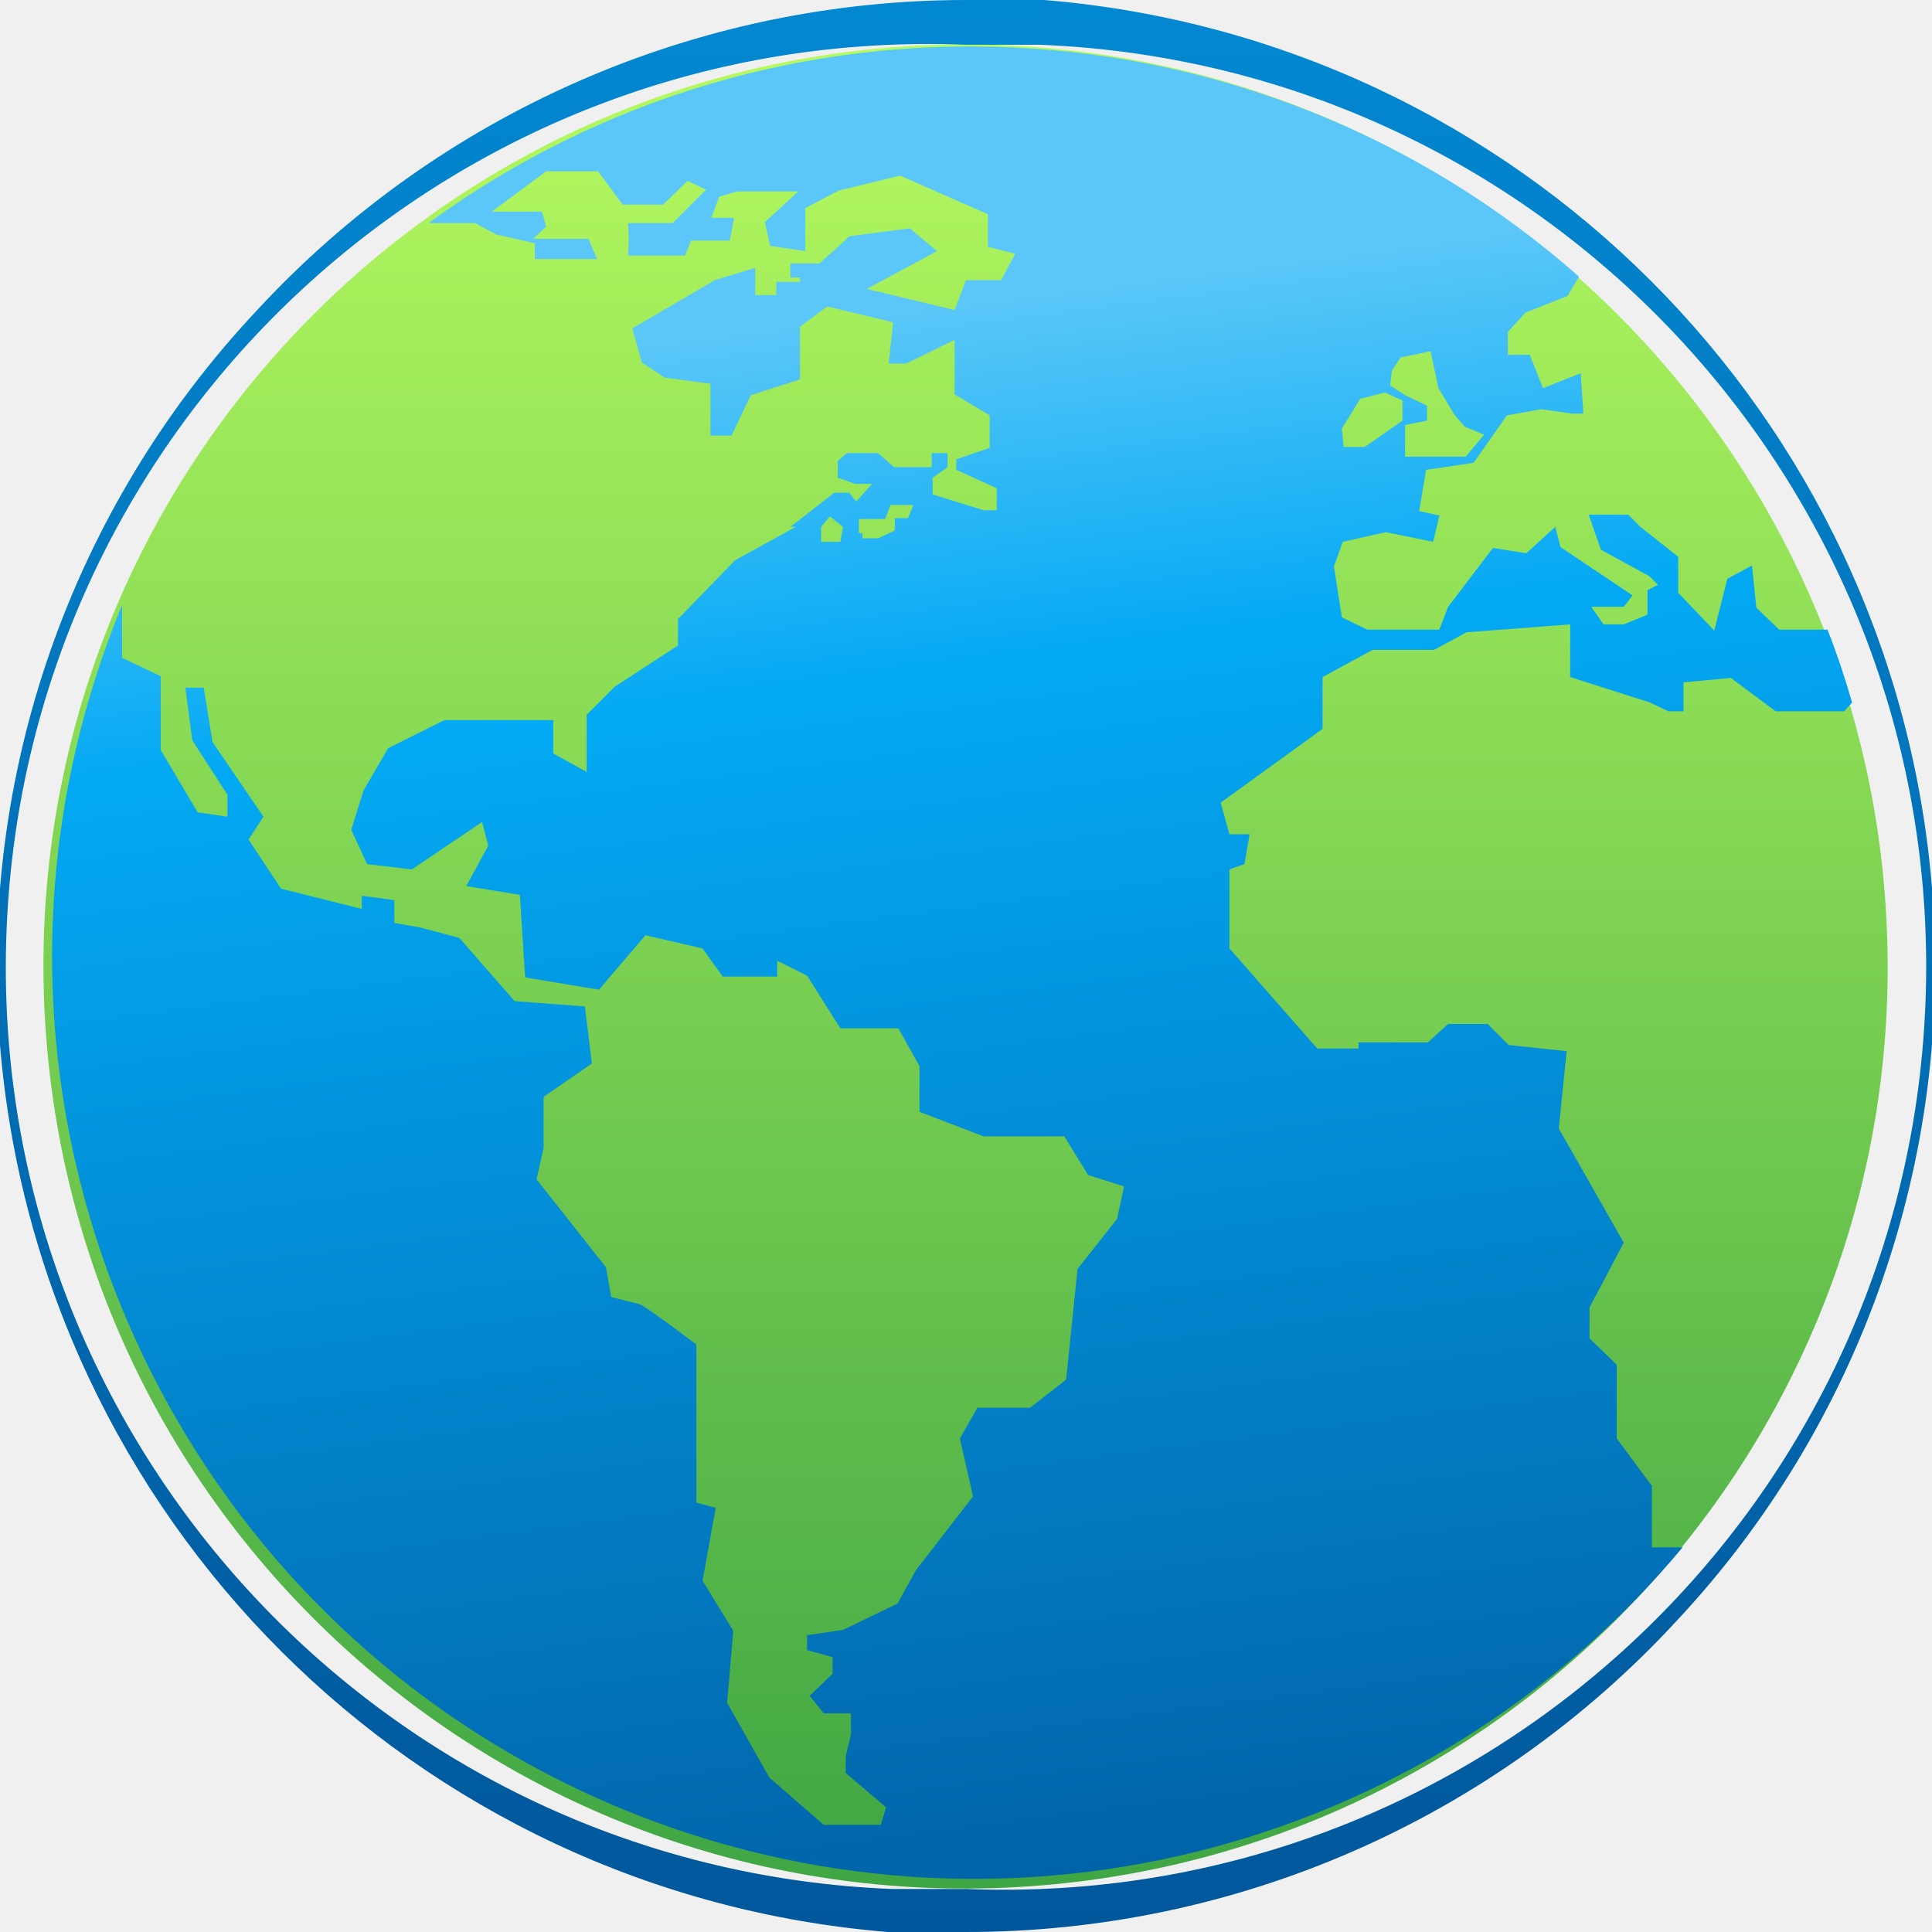
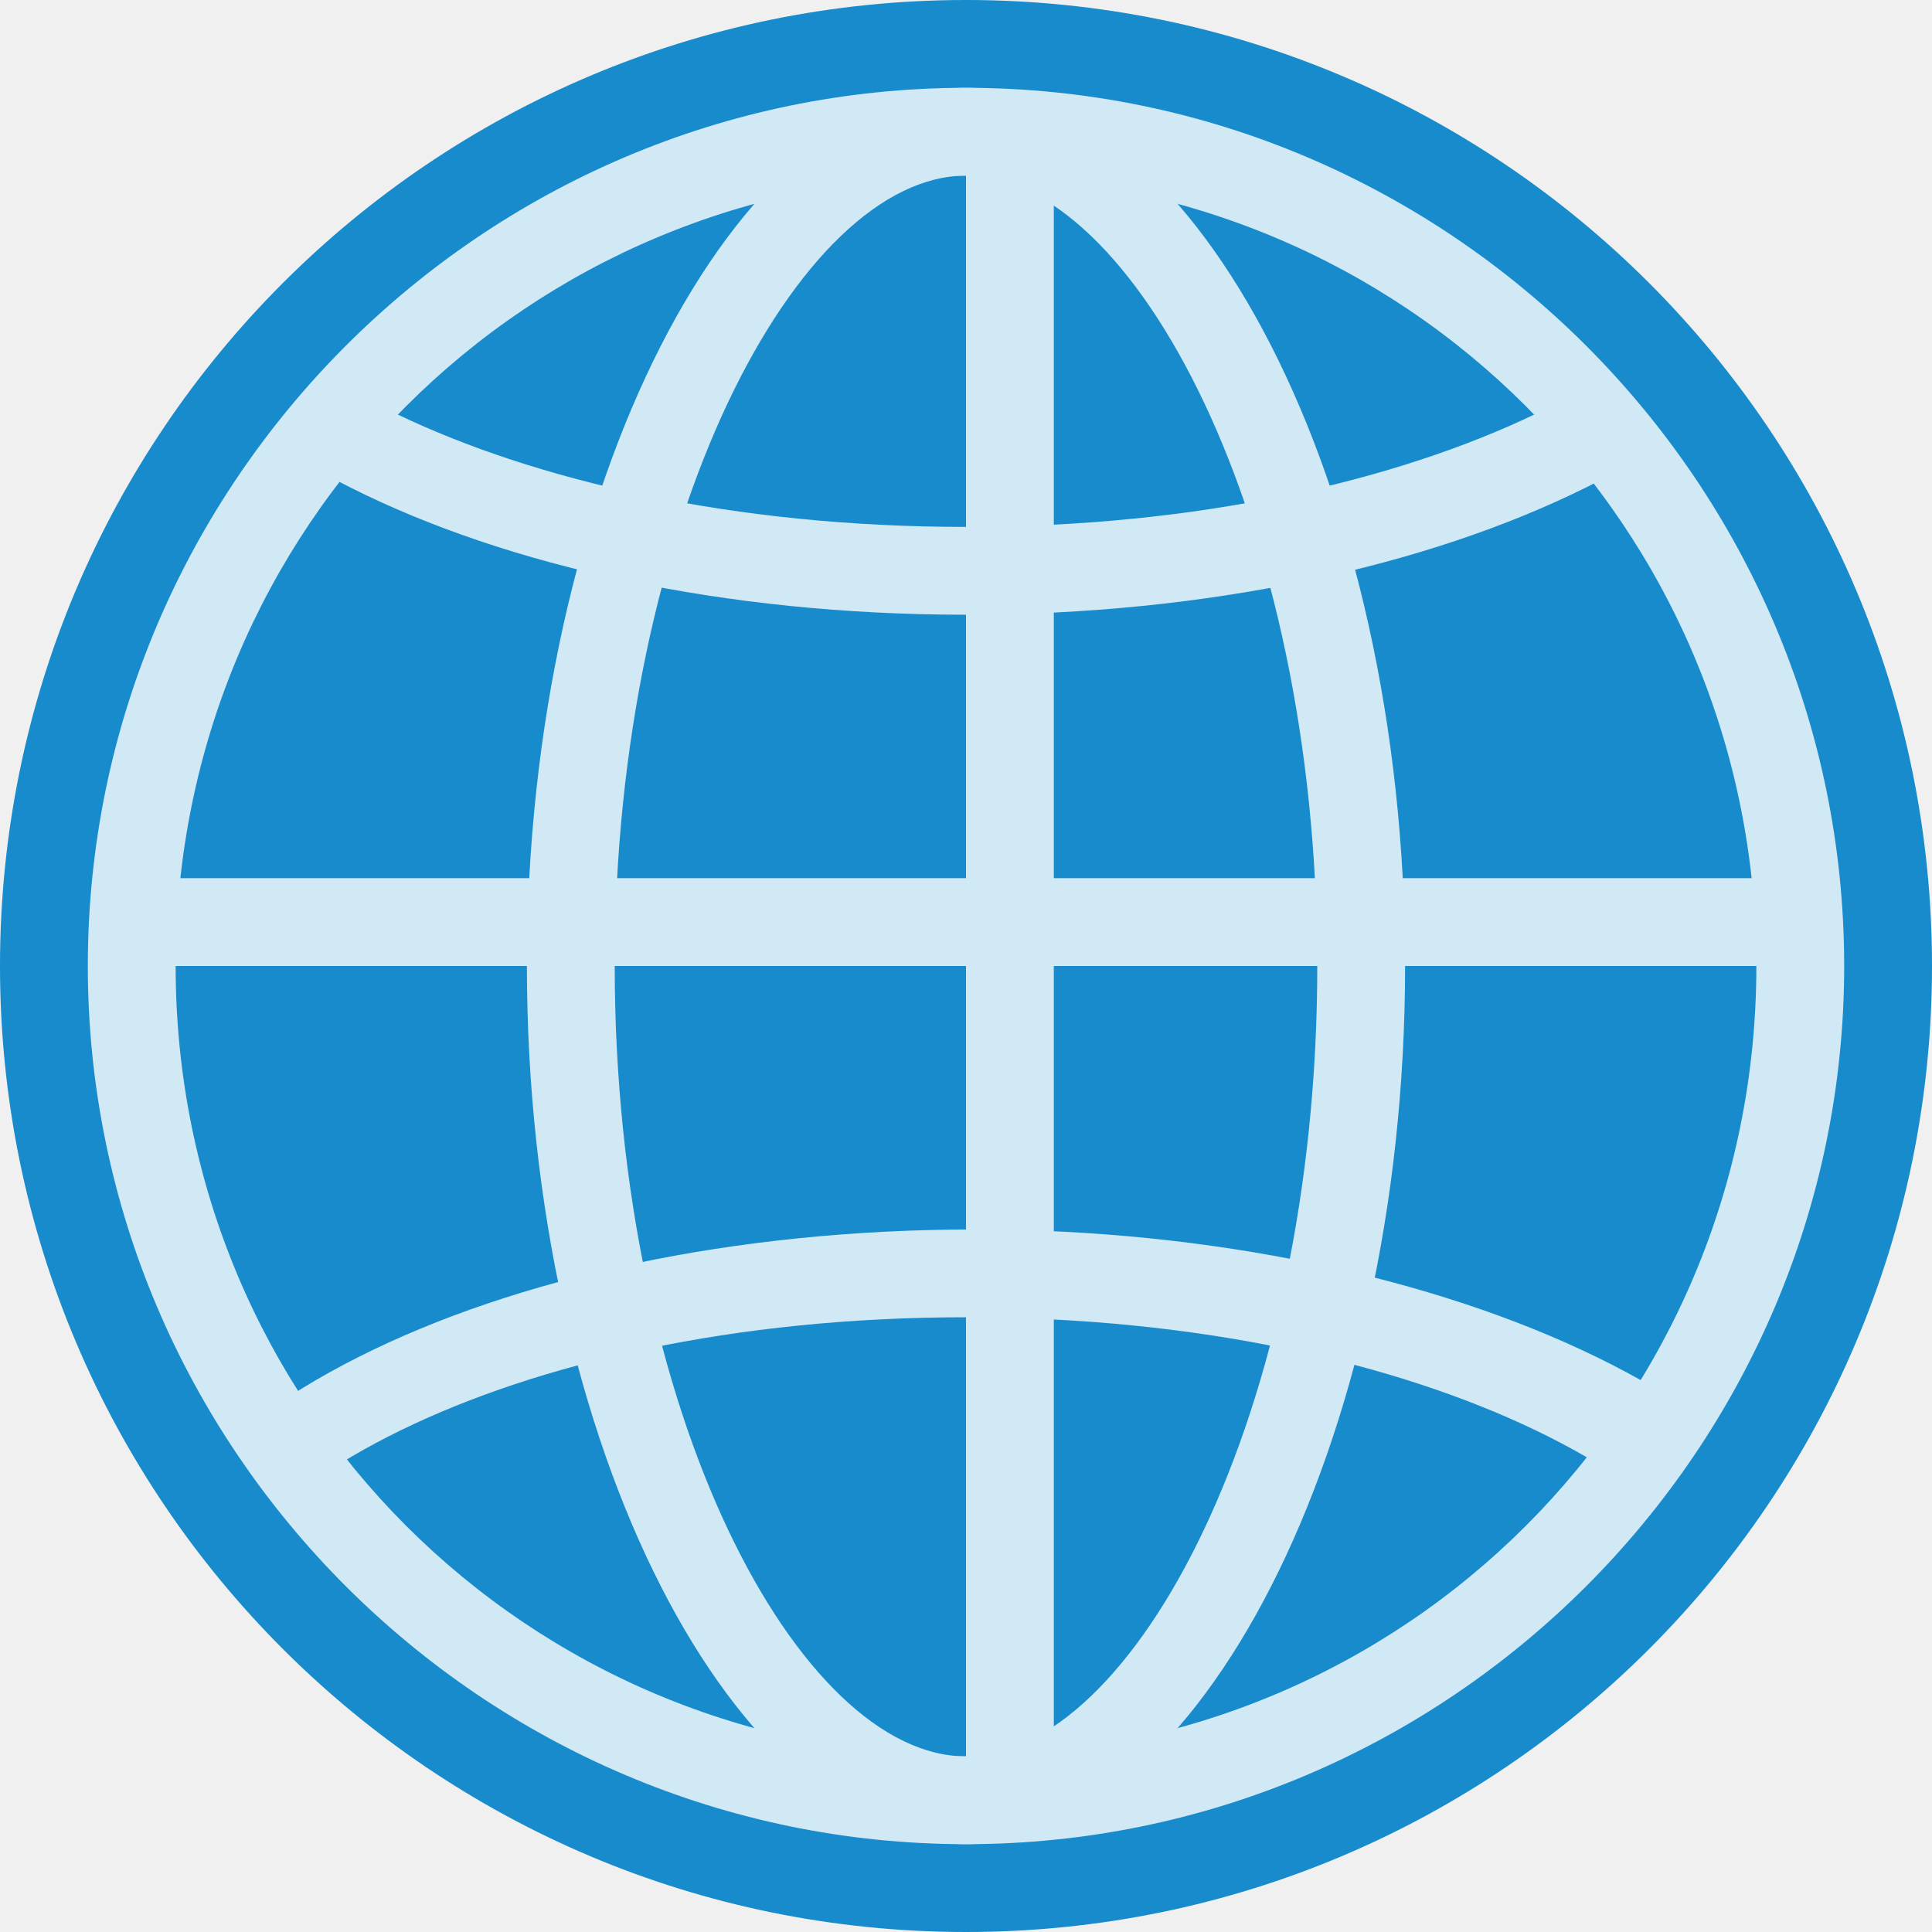
- <svg xmlns="http://www.w3.org/2000/svg" version="1.1" id="图层_1" x="0px" y="0px" viewBox="0 0 22 22" style="enable-background:new 0 0 22 22;" xml:space="preserve">
-   <g id="控制面板">
-     <g id="网络连接">
-       <g id="_22">
-         <linearGradient id="SVGID_1_" gradientUnits="userSpaceOnUse" x1="10.995" y1="23.495" x2="10.995" y2="2.494" gradientTransform="matrix(1 0 0 -1 0 24)">
-           <stop offset="0" style="stop-color:#B6FA5F" />
-           <stop offset="1" style="stop-color:#3FA644" />
-         </linearGradient>
-         <path style="fill:url(#SVGID_1_);" d="M21.46,10.15c0.472,5.78-3.83,10.848-9.61,11.32S1.002,17.64,0.53,11.86     S4.36,1.012,10.14,0.54c0.569-0.047,1.141-0.047,1.71,0C16.974,0.959,21.041,5.026,21.46,10.15z" />
-         <linearGradient id="SVGID_2_" gradientUnits="userSpaceOnUse" x1="11" y1="24" x2="11" y2="2" gradientTransform="matrix(1 0 0 -1 0 24)">
-           <stop offset="0" style="stop-color:#0288D1" />
-           <stop offset="1" style="stop-color:#01579B" />
-         </linearGradient>
-         <path style="fill:url(#SVGID_2_);" d="M11,0.51c0.28,0,0.563,0,0.85,0c5.799,0.235,10.31,5.126,10.075,10.925     C21.69,17.234,16.799,21.745,11,21.51c-0.28,0-0.57,0-0.85,0C4.351,21.275-0.16,16.384,0.075,10.585S5.201,0.275,11,0.51 M11,0     L11,0C7.931,0.001,5.002,1.284,2.92,3.54C0.809,5.789-0.252,8.826,0,11.9c0.447,5.386,4.724,9.659,10.11,10.1c0.3,0,0.6,0,0.89,0     c3.068,0.002,5.997-1.278,8.08-3.53c2.111-2.249,3.172-5.286,2.92-8.36C21.558,4.72,17.28,0.442,11.89,0C11.59,0,11.3,0,11,0z" />
-         <linearGradient id="SVGID_3_" gradientUnits="userSpaceOnUse" x1="12.675" y1="0.117" x2="10.005" y2="20.657" gradientTransform="matrix(1 0 0 -1 0 24)">
-           <stop offset="0" style="stop-color:#01579B" />
-           <stop offset="0.79" style="stop-color:#03A9F4" />
-           <stop offset="0.99" style="stop-color:#5BC7F8" />
-         </linearGradient>
-         <path style="fill:url(#SVGID_3_);" d="M18.79,8L19,8.1h0.17V7.77l0.54-0.05l0.51,0.38H21L21.09,8     c-0.08-0.28-0.173-0.557-0.28-0.83h-0.55L20,6.92l-0.05-0.48l-0.28,0.15l-0.15,0.59l-0.41-0.43V6.34L18.68,6l-0.14-0.14h-0.45     l0.14,0.4l0.55,0.3l0.1,0.1l-0.12,0.06V7l-0.27,0.11h-0.23l-0.14-0.2h0.37l0.1-0.13l-0.82-0.55L17.71,6l-0.33,0.3L17,6.24     l-0.51,0.67l-0.1,0.26h-0.33h-0.49l-0.29-0.14l-0.09-0.58l0.1-0.28l0.49-0.11l0.54,0.11l0.07-0.3l-0.23-0.05l0.08-0.47l0.54-0.08     l0.38-0.54l0.39-0.07l0.35,0.05h0.13L18,4.25l-0.43,0.17l-0.15-0.38h-0.25V3.78l0.2-0.22l0.48-0.19l0.13-0.22     c-3.683-3.252-9.131-3.505-13.1-0.61h0.53l0.24,0.13l0.44,0.1v0.18H6.8L6.7,2.72H6.07l0.15-0.14L6.17,2.41H5.6l0.62-0.46h0.59     l0.28,0.38h0.46l0.28-0.27l0.21,0.1L7.66,2.54H7.15c0.013,0.123,0.013,0.247,0,0.37H7.8l0.07-0.17h0.44l0.05-0.26H8.1l0.09-0.24     l0.2-0.06h0.7L8.71,2.53L8.77,2.8l0.4,0.06V2.37l0.38-0.2L10.25,2l1,0.44v0.37l0.31,0.08l-0.16,0.3H11l-0.13,0.34l-1-0.24     l0.8-0.43L10.36,2.6L9.67,2.69L9.61,2.75l0,0L9.33,3H9v0.16h0.11v0.05H8.84v0.15H8.6V3.05L8.14,3.19L7.2,3.74l0.11,0.39L7.57,4.3     l0.52,0.07v0.59h0.24L8.55,4.5l0.56-0.18v-0.6l0.31-0.23l0.75,0.18l-0.05,0.47h0.2l0.55-0.27v0.62l0.4,0.24V5.1l-0.38,0.13v0.12     l0.46,0.21v0.25H11.2l-0.58-0.18V5.44l0,0l0.17-0.12V5.16h-0.18v0.16h-0.32l0,0l0,0h-0.11L10,5.16H9.89H9.64l-0.1,0.09v0.19     l0.2,0.07h0.19l0,0l-0.18,0.2l-0.08-0.1H9.5L9,6h0.06L8.37,6.38L7.72,7.05v0.3L7,7.82L6.68,8.14v0.65L6.3,8.58V8.2H5.06     L4.42,8.52L4.14,9L4,9.45l0.18,0.39L4.69,9.9l0.8-0.54l0.07,0.27l-0.25,0.46l0.61,0.1l0.06,0.94l0.84,0.14l0.53-0.62L8,10.8     l0.23,0.32h0.62v-0.18l0.34,0.17l0.38,0.6h0.66l0.24,0.43v0.52l0.73,0.28h0.92l0.27,0.44l0.41,0.13l-0.08,0.37l-0.45,0.57     l-0.13,1.26l-0.41,0.32h-0.6l-0.2,0.35l0.15,0.66l-0.65,0.84l-0.21,0.38l-0.62,0.3l-0.41,0.06v0.17l0.29,0.08v0.19l-0.26,0.25     l0.16,0.2h0.31v0.24L9.63,20v0.19l0.46,0.39l-0.06,0.2H9.38l-0.62-0.54l-0.48-0.85l0.07-0.82L8,18l0.15-0.83l-0.22-0.06v-1.8     c0,0-0.61-0.46-0.65-0.46l-0.32-0.08L6.9,14.43l-0.79-1l0.08-0.36v-0.58l0.55-0.38l-0.08-0.65l-0.8-0.06l-0.63-0.72l-0.45-0.12     l-0.29-0.05v-0.26L4.12,10.2v0.15L3.2,10.12L2.83,9.56L3,9.3L2.42,8.45l-0.1-0.62H2.11l0.08,0.6l0.4,0.62V9.3L2.25,9.25     L1.83,8.54V7.7L1.39,7.49v-0.6c-2.212,5.361,0.34,11.499,5.701,13.711c4.242,1.75,9.13,0.543,12.069-2.981h-0.35v-0.7l-0.4-0.54     v-0.84l-0.31-0.3v-0.35l0.39-0.74l-0.74-1.3l0.09-0.88l-0.66-0.07l-0.24-0.24h-0.45l-0.23,0.21h-0.79v0.07H15l-1-1.14V9.9     l0.17-0.06l0.06-0.34H14l-0.1-0.36l1.16-0.84V7.71l0.57-0.31h0.23h0.47l0.37-0.2l1.18-0.09v0.6L18.79,8z M15.85,4.22l0.1-0.15     L16.29,4l0.09,0.42l0.18,0.3l0.12,0.14l0.22,0.09L16.69,5.2h-0.41H16V4.84l0.25-0.05V4.62L16,4.5l-0.17-0.11L15.85,4.22z      M15.28,4.88l0.21-0.34l0.28-0.07l0.2,0.09v0.23l-0.43,0.3H15.3L15.28,4.88z M9.57,6.17H9.35V6l0.1-0.12L9.6,6L9.57,6.17z      M10.34,5.9h-0.15v0.14L10,6.13H9.82V6.07H9.78V5.91h0.3l0.06-0.16h0.12h0.14L10.34,5.9z" />
+ <svg xmlns="http://www.w3.org/2000/svg" xmlns:xlink="http://www.w3.org/1999/xlink" version="1.1" id="网络" x="0px" y="0px" viewBox="0 0 22 22" style="enable-background:new 0 0 22 22;" xml:space="preserve">
+   <style type="text/css">
+ 	.st0{fill:#178BCC;}
+ 	.st1{opacity:0.8;}
+ 	.st2{clip-path:url(#SVGID_2_);}
+ 	.st3{fill:#FFFFFF;}
+ </style>
+   <g id="_22">
+     <circle class="st0" cx="11" cy="11" r="11" />
+     <g class="st1">
+       <g>
+         <defs>
+           <circle id="SVGID_1_" cx="11" cy="11" r="9.5" />
+         </defs>
+         <clipPath id="SVGID_2_">
+           <use xlink:href="#SVGID_1_" style="overflow:visible;" />
+         </clipPath>
+         <g class="st2">
+           <path class="st3" d="M11,15c5.3,0,9,2.1,9,4s-3.7,4-9,4s-8.9-2.1-8.9-4S5.7,15,11,15 M11.1,14c-5.5,0-9.9,2.2-9.9,5s4.4,5,10,5      s10-2.2,10-5S16.5,14,11.1,14L11.1,14z" />
+           <path class="st3" d="M11-2c5.3,0,9,2.1,9,4s-3.7,4-9,4S2,3.9,2,2S5.7-2,11-2 M11.1-3C5.6-3,1.1-0.8,1.1,2S5.5,7,11,7      s10-2.2,10-5S16.5-3,11.1-3z" />
+         </g>
      </g>
+       <rect x="1.5" y="10" class="st3" width="19.1" height="1" />
+       <rect x="11" y="1.5" class="st3" width="1" height="19" />
+       <path class="st3" d="M11,2c1.9,0,4,3.9,4,9s-2.1,9-4,9s-4-3.9-4-9S9.1,2,11,2 M11,1C8.4,1,6,5.5,6,11s2.4,10,5,10s5-4.5,5-10    S13.6,1,11,1z" />
+       <path class="st3" d="M11,2c5,0,9,4,9,9s-4,9-9,9s-9-4-9-9S6,2,11,2 M11,1C5.5,1,1,5.5,1,11s4.5,10,10,10s10-4.5,10-10S16.5,1,11,1    z" />
    </g>
  </g>
</svg>
